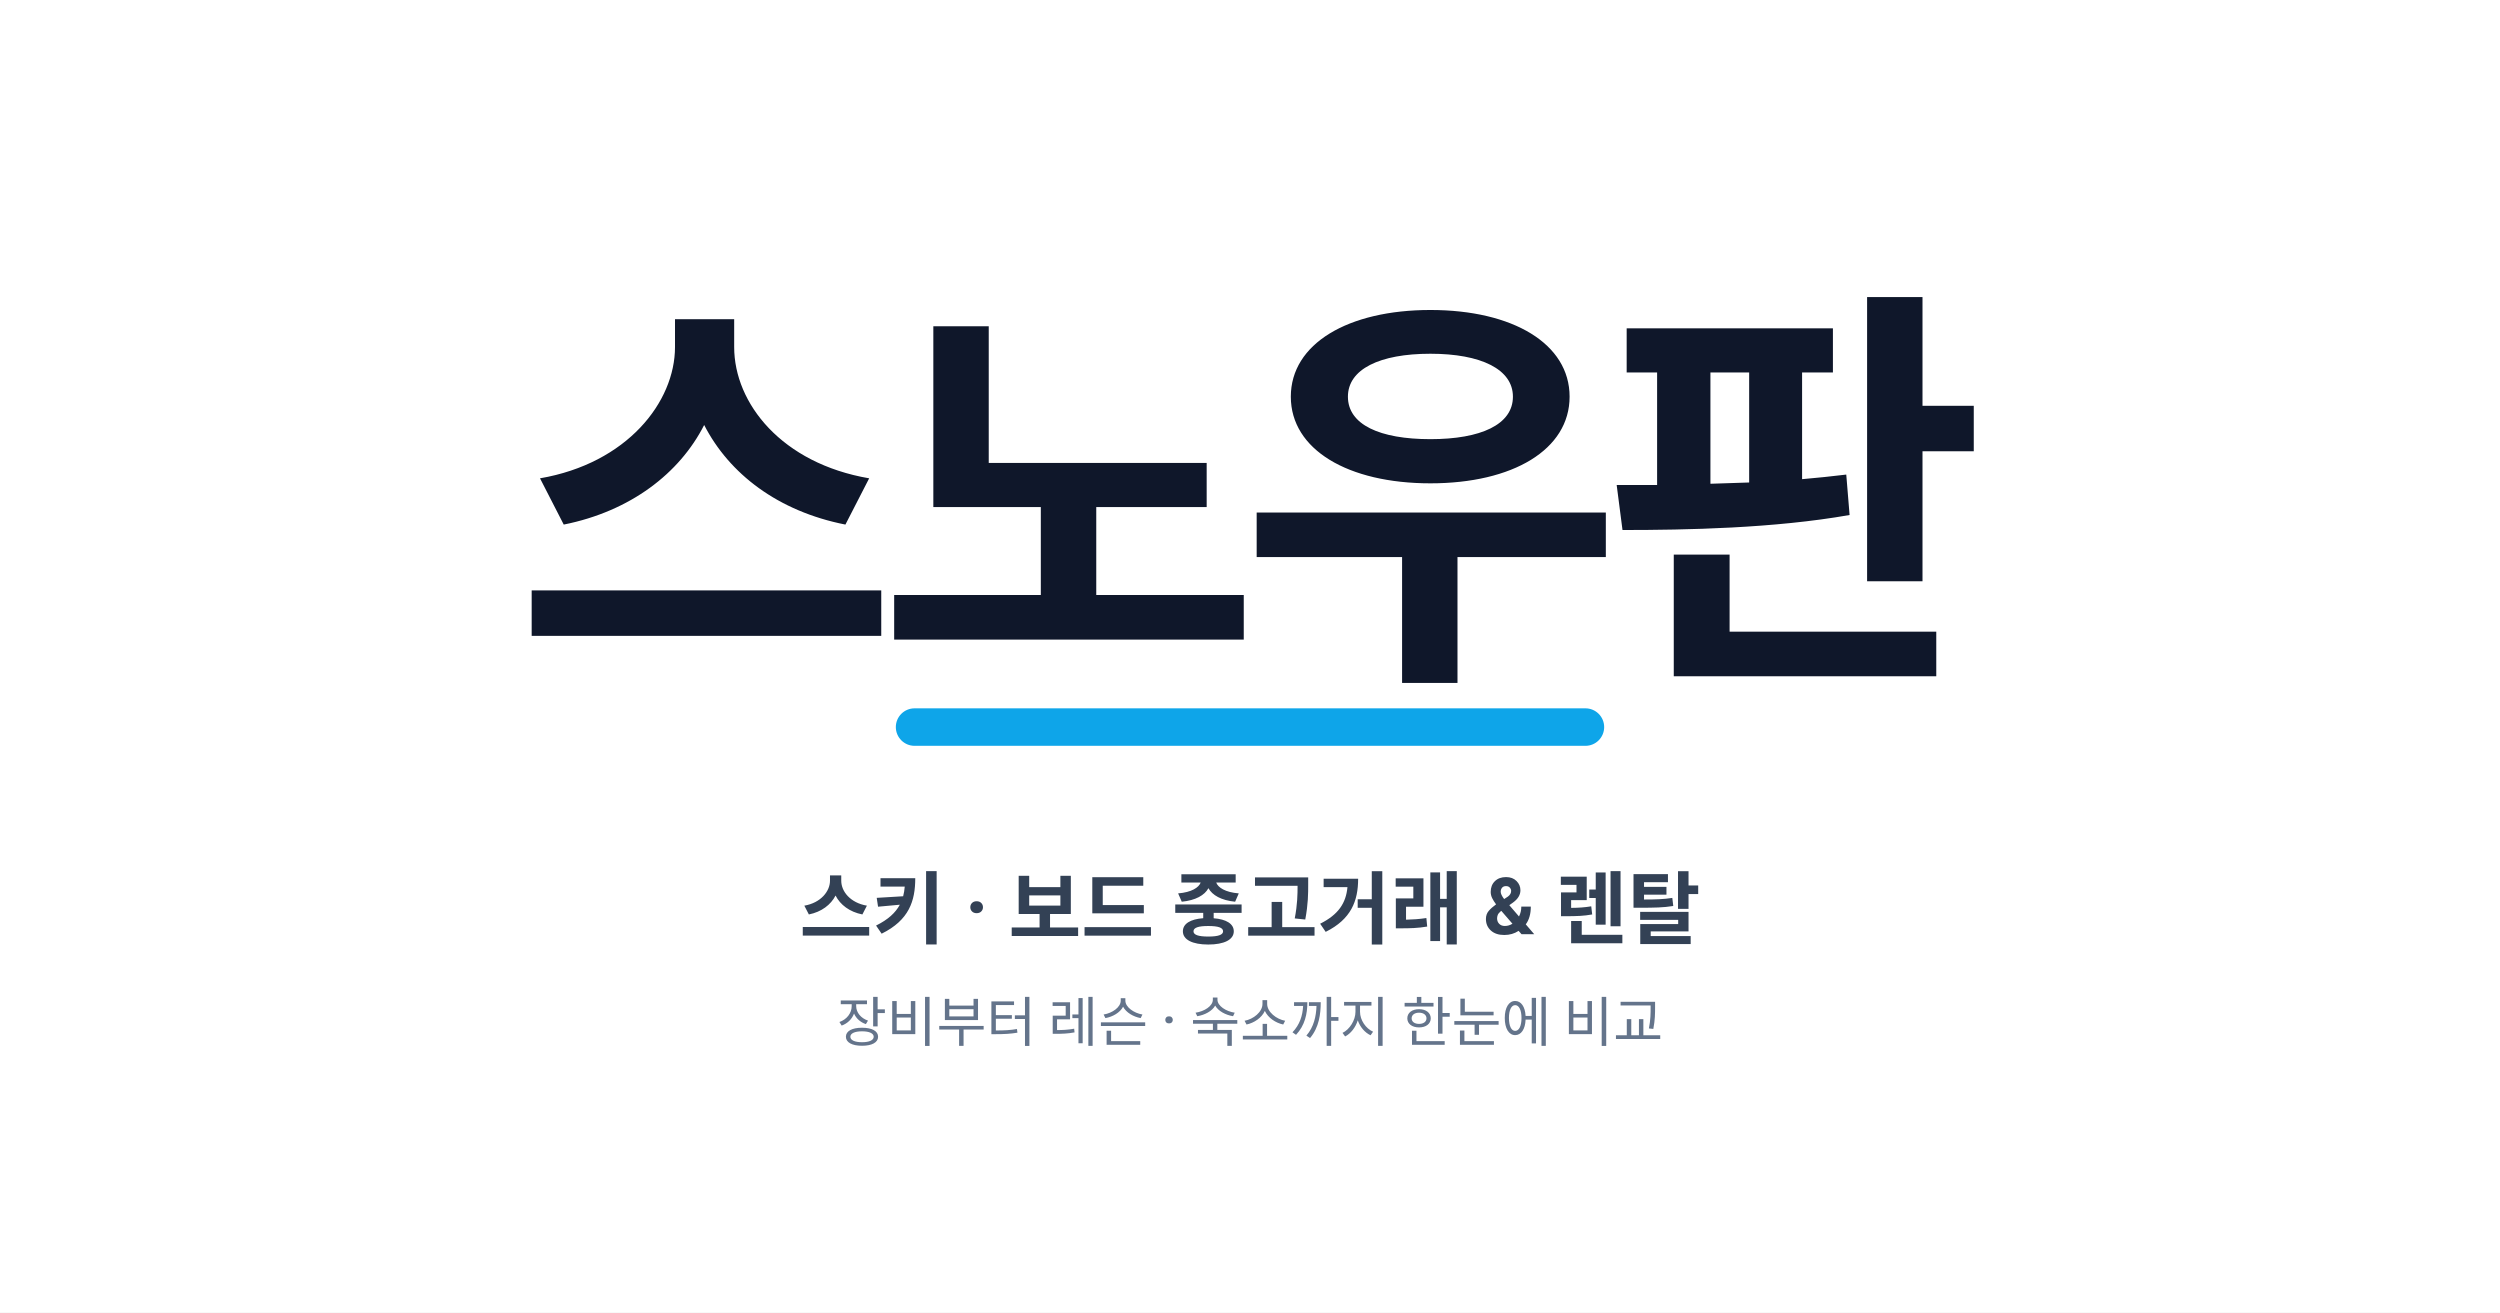
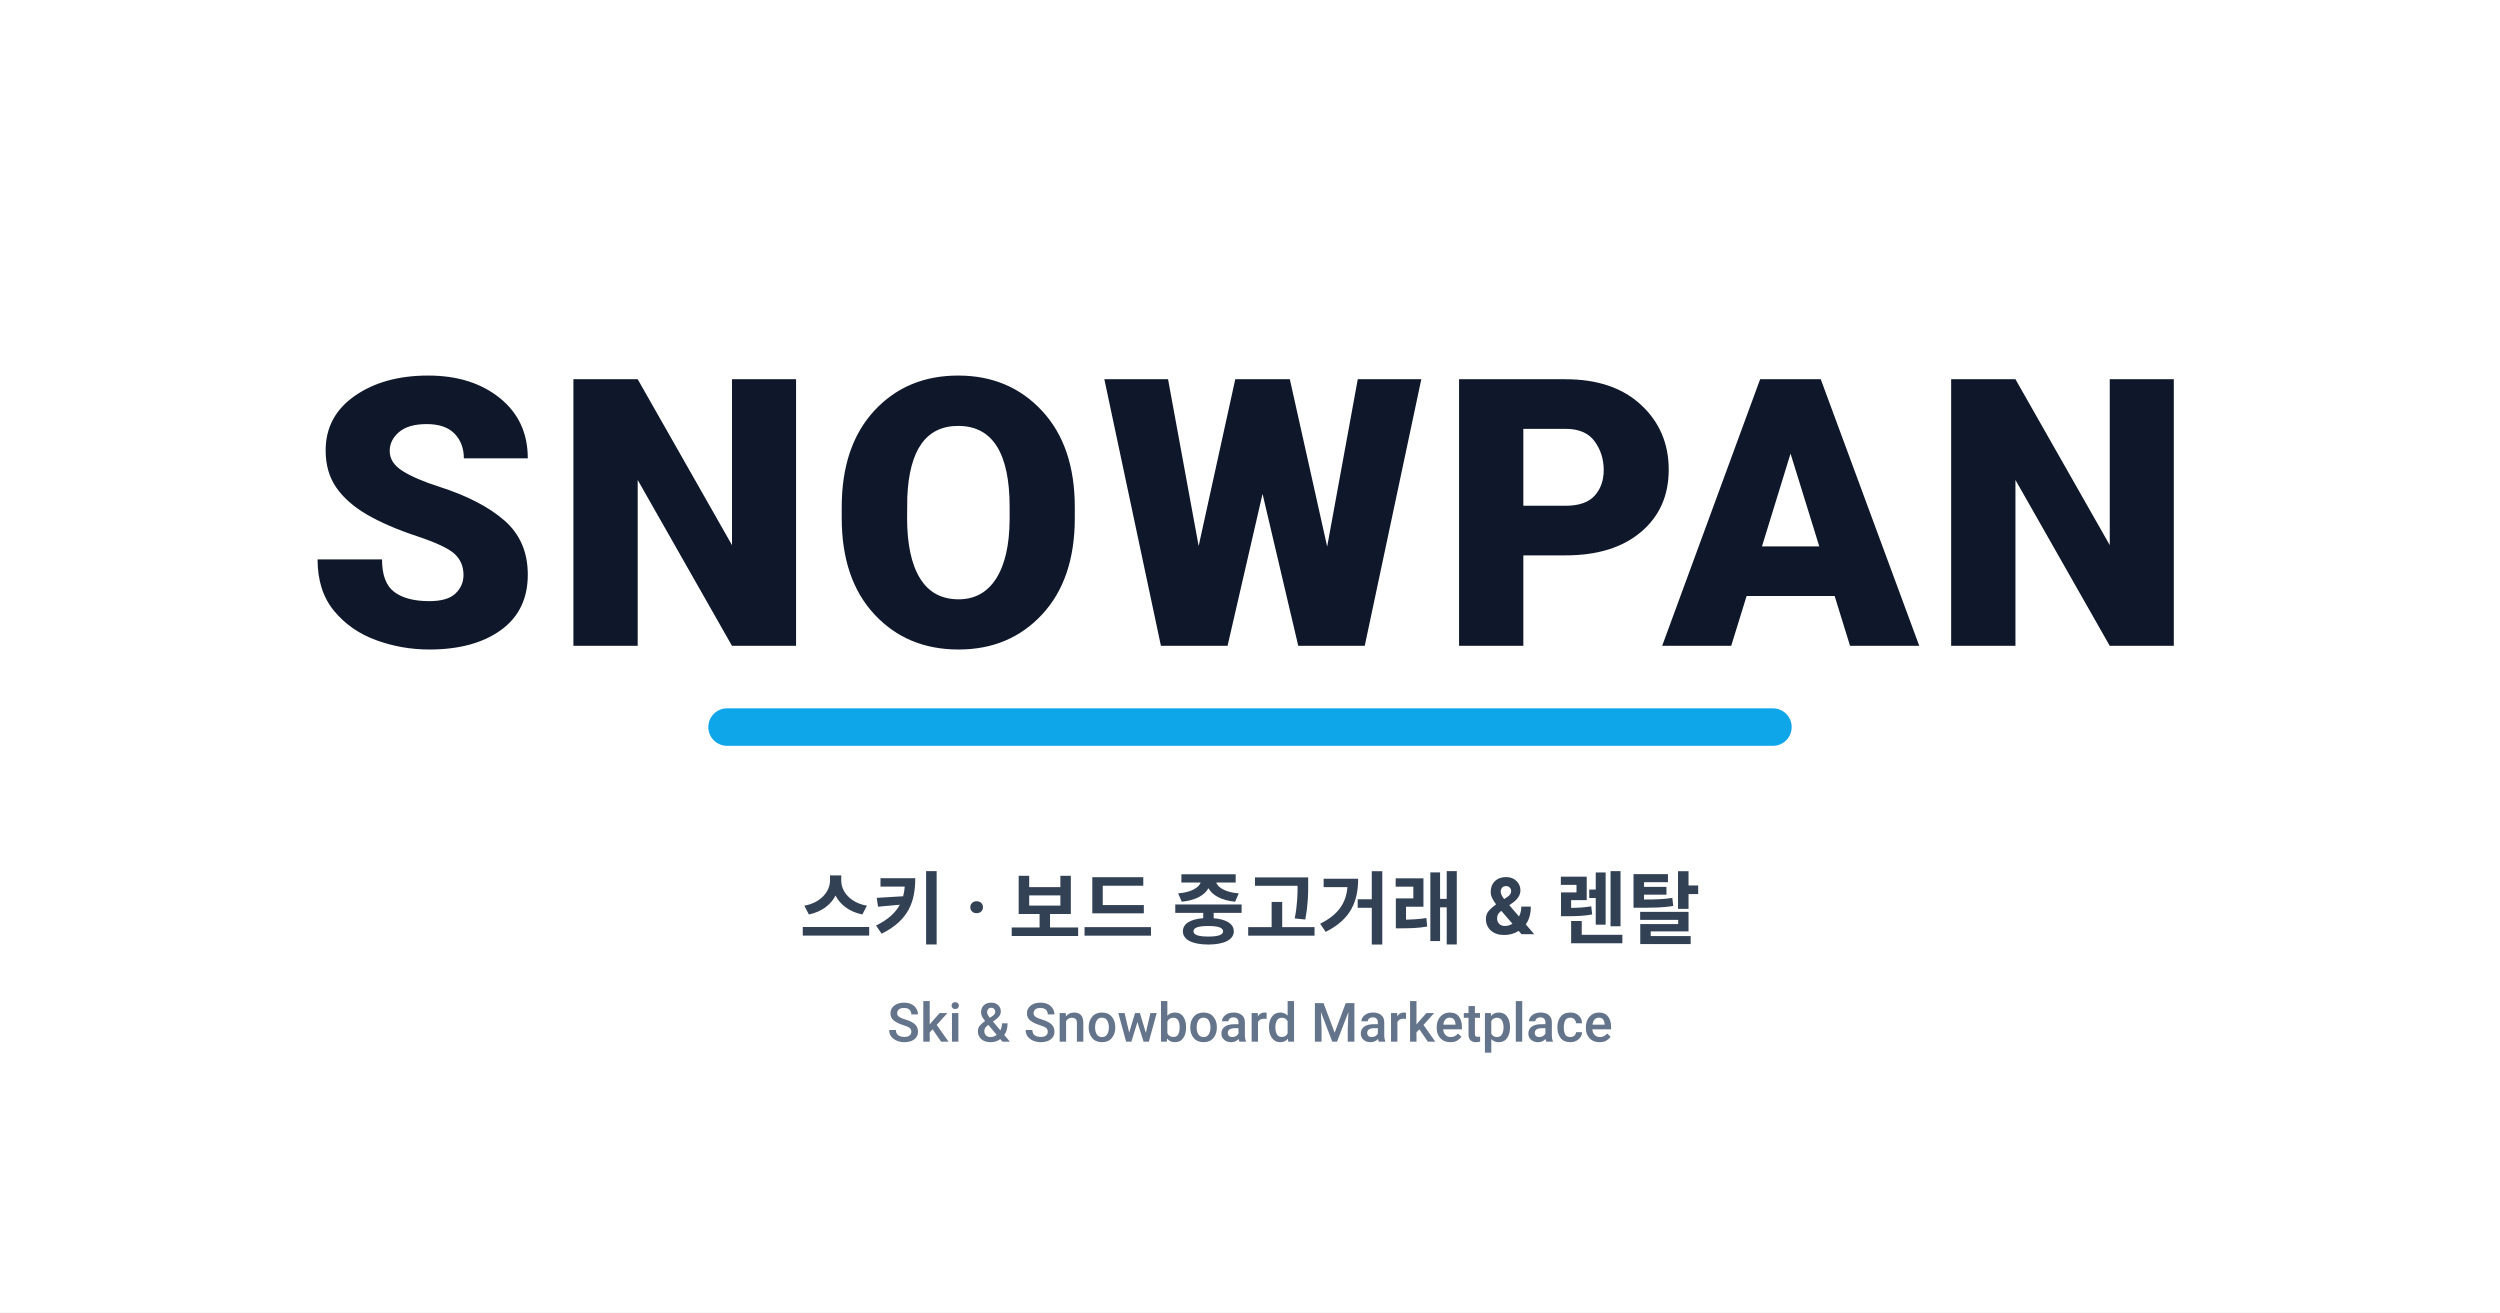
<svg xmlns="http://www.w3.org/2000/svg" viewBox="0 0 1200 630">
  <rect width="1200" height="630" fill="#ffffff" />
-   <text x="600" y="310" font-size="200" text-anchor="middle" fill="#0f172a" font-weight="900" letter-spacing="-10" font-family="-apple-system, BlinkMacSystemFont, 'Segoe UI', Roboto, 'Noto Sans KR', 'Apple SD Gothic Neo', 'Pretendard', sans-serif">스노우판</text>
-   <rect x="430" y="340" width="340" height="18" rx="9" fill="#0ea5e9" />
+   <text x="600" y="310" font-size="180" text-anchor="middle" fill="#0f172a" font-weight="900" letter-spacing="6" font-family="-apple-system, BlinkMacSystemFont, 'Segoe UI', Roboto, Arial, sans-serif">SNOWPAN</text>
+   <rect x="340" y="340" width="520" height="18" rx="9" fill="#0ea5e9" />
  <text x="600" y="450" font-size="38" text-anchor="middle" fill="#334155" font-weight="700" font-family="-apple-system, BlinkMacSystemFont, 'Segoe UI', Roboto, 'Noto Sans KR', 'Apple SD Gothic Neo', sans-serif">스키 · 보드 중고거래 &amp; 렌탈</text>
-   <text x="600" y="500" font-size="26" text-anchor="middle" fill="#64748b" font-weight="500" font-family="-apple-system, BlinkMacSystemFont, 'Segoe UI', Roboto, 'Noto Sans KR', 'Apple SD Gothic Neo', sans-serif">장비부터 레슨 · 숙소까지 한눈에 비교</text>
+   <text x="600" y="500" font-size="26" text-anchor="middle" fill="#64748b" font-weight="500" font-family="-apple-system, BlinkMacSystemFont, 'Segoe UI', Roboto, 'Noto Sans KR', 'Apple SD Gothic Neo', sans-serif">Ski &amp; Snowboard Marketplace</text>
</svg>
